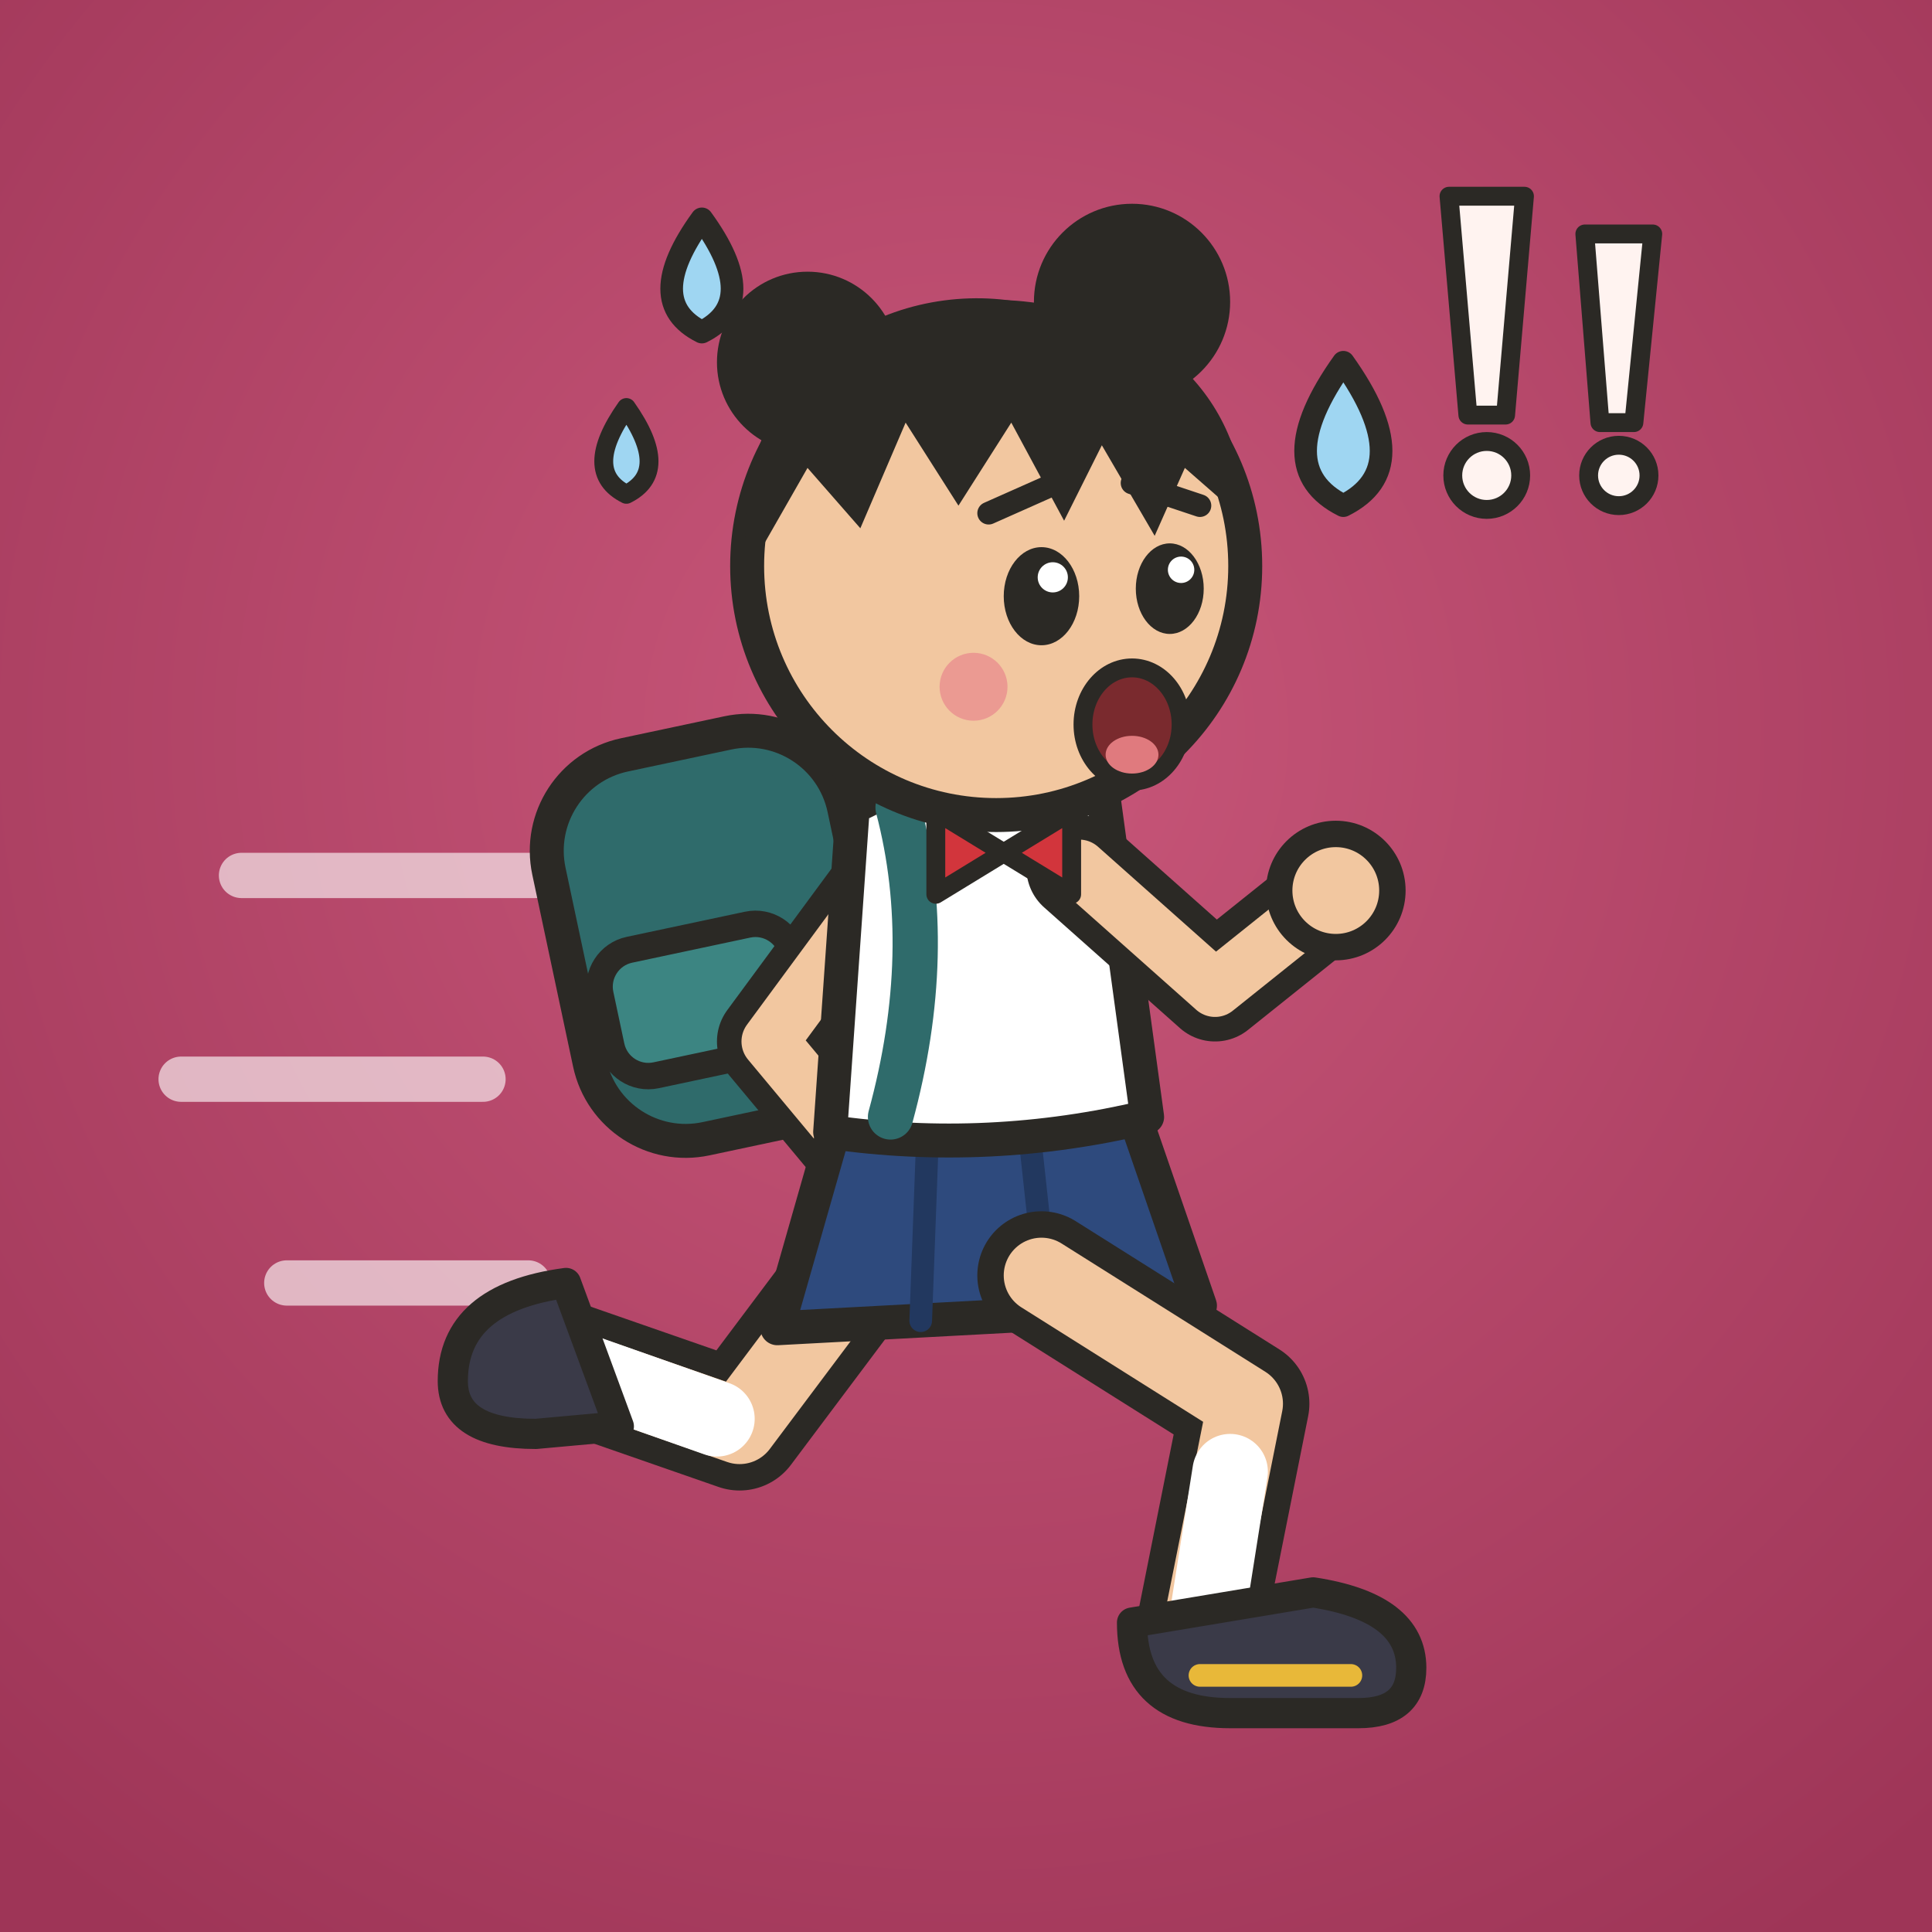
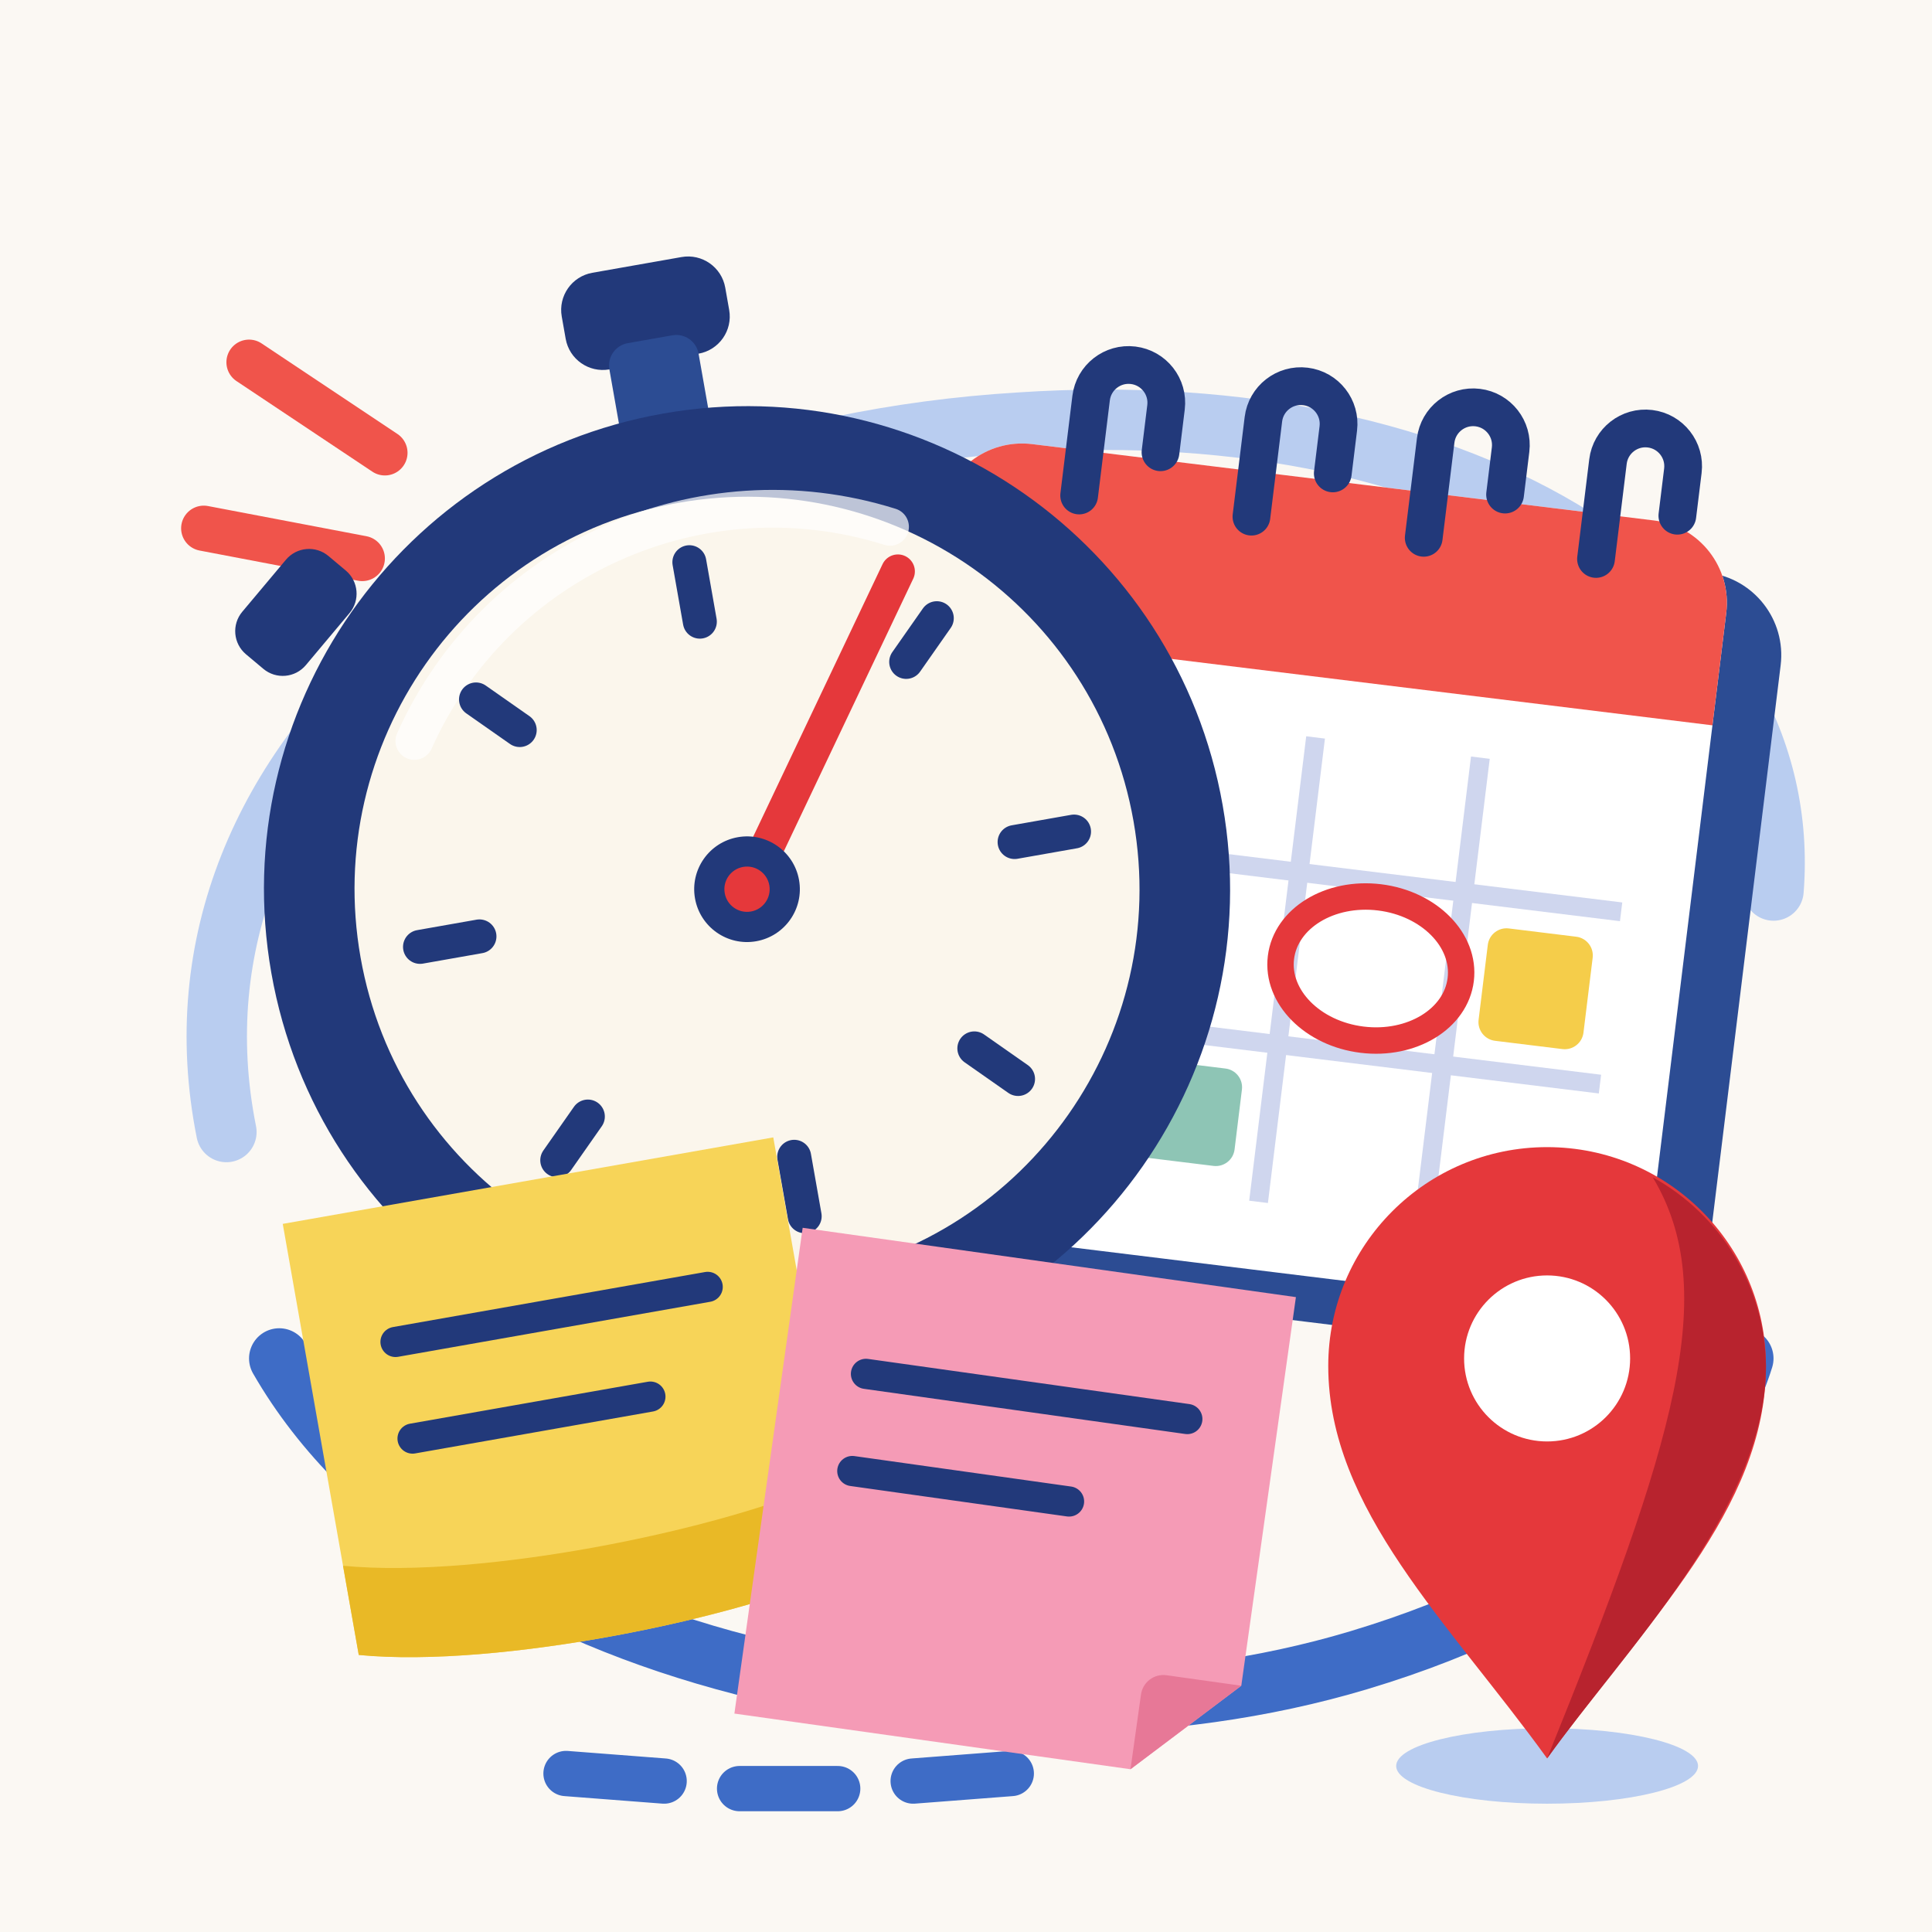
- <svg xmlns="http://www.w3.org/2000/svg" viewBox="0 0 512 512">
-   <defs>
-     <radialGradient id="bg" cx="50%" cy="38%" r="75%">
-       <stop offset="0" stop-color="#C9577A" />
-       <stop offset="1" stop-color="#9E3557" />
-     </radialGradient>
-   </defs>
-   <rect width="512" height="512" fill="url(#bg)" />
-   <g stroke-linecap="round" stroke-linejoin="round">
-     <g stroke="#F2DDE3" stroke-width="12" opacity=".75">
-       <path d="M64 232 H142" />
-       <path d="M48 286 H128" />
-       <path d="M76 340 H140" />
+ <svg xmlns="http://www.w3.org/2000/svg" viewBox="0 0 512 512" width="512" height="512">
+   <rect width="512" height="512" fill="#FBF8F3" />
+   <path d="M60 300 C40 200 140 120 270 112 C390 104 476 160 470 236" fill="none" stroke="#B9CDF0" stroke-width="16" stroke-linecap="round" />
+   <path d="M74 360 C120 440 260 470 360 440 C420 422 452 392 462 360" fill="none" stroke="#3E6CC6" stroke-width="16" stroke-linecap="round" />
+   <path d="M150 470 l26 2 M196 474 l26 0 M242 472 l26 -2" stroke="#3E6CC6" stroke-width="12" stroke-linecap="round" />
+   <path d="M66 96 L102 120 M54 140 L96 148" stroke="#F0544B" stroke-width="12" stroke-linecap="round" />
+   <g transform="rotate(7 350 250)">
+     <rect x="252" y="140" width="210" height="210" rx="22" fill="#2C4C93" />
+     <rect x="236" y="128" width="210" height="210" rx="22" fill="#FFFFFF" />
+     <path d="M236 150 a22 22 0 0 1 22 -22 h166 a22 22 0 0 1 22 22 v30 h-210 z" fill="#F0544B" />
+     <g fill="none" stroke="#22397A" stroke-width="10" stroke-linecap="round">
+       <path d="M272 140 v-26 a10 10 0 0 1 20 0 v12" />
+       <path d="M318 140 v-26 a10 10 0 0 1 20 0 v12" />
+       <path d="M364 140 v-26 a10 10 0 0 1 20 0 v12" />
+       <path d="M410 140 v-26 a10 10 0 0 1 20 0 v12" />
    </g>
-     <path d="M232 330 L196 378 L150 362" fill="none" stroke="#2B2925" stroke-width="34" />
-     <path d="M232 330 L196 378 L150 362" fill="none" stroke="#F2C7A0" stroke-width="20" />
-     <path d="M190 376 L156 364" fill="none" stroke="#FFFFFF" stroke-width="20" />
-     <path d="M150 340 q-30 4 -30 26 q0 14 22 14 l22 -2 z" fill="#3a3a48" stroke="#2B2925" stroke-width="8" />
-     <rect x="150" y="196" width="80" height="104" rx="26" fill="#2F6B6B" stroke="#2B2925" stroke-width="9" transform="rotate(-12 190 248)" />
-     <rect x="160" y="248" width="52" height="34" rx="10" fill="#3C8582" stroke="#2B2925" stroke-width="7" transform="rotate(-12 186 265)" />
-     <path d="M232 238 L204 276 L224 300" fill="none" stroke="#2B2925" stroke-width="28" />
-     <path d="M232 238 L204 276 L224 300" fill="none" stroke="#F2C7A0" stroke-width="15" />
-     <path d="M222 296 L298 288 L318 346 L206 352 Z" fill="#2E4A7D" stroke="#2B2925" stroke-width="9" />
-     <path d="M246 296 L244 350 M272 293 L278 348" stroke="#22385F" stroke-width="6" />
-     <path d="M276 338 L330 372 L318 432" fill="none" stroke="#2B2925" stroke-width="34" />
-     <path d="M276 338 L330 372 L318 432" fill="none" stroke="#F2C7A0" stroke-width="20" />
-     <path d="M326 390 L320 428" fill="none" stroke="#FFFFFF" stroke-width="20" />
-     <path d="M300 430 q0 24 26 24 h34 q14 0 14 -12 q0 -16 -26 -20 z" fill="#3a3a48" stroke="#2B2925" stroke-width="8" />
-     <path d="M318 444 h40" stroke="#E8B839" stroke-width="6" />
-     <path d="M226 214 Q260 196 292 208 L304 296 Q262 306 220 300 Z" fill="#FFFFFF" stroke="#2B2925" stroke-width="9" />
-     <path d="M238 214 Q248 252 236 296" fill="none" stroke="#2F6B6B" stroke-width="12" />
-     <path d="M286 230 L322 262 L352 238" fill="none" stroke="#2B2925" stroke-width="28" />
-     <path d="M286 230 L322 262 L352 238" fill="none" stroke="#F2C7A0" stroke-width="15" />
-     <circle cx="354" cy="236" r="15" fill="#F2C7A0" stroke="#2B2925" stroke-width="7" />
-     <circle cx="214" cy="96" r="24" fill="#2B2925" />
-     <circle cx="300" cy="80" r="26" fill="#2B2925" />
-     <path d="M232 104 l10 10 M286 98 l-6 14" stroke="#D2353C" stroke-width="10" />
-     <circle cx="264" cy="150" r="66" fill="#F2C7A0" stroke="#2B2925" stroke-width="9" />
-     <path d="M198 152 C192 96 236 74 270 80 C304 82 330 104 330 138 L314 124 L306 142 L292 118 L282 138 L268 112 L254 134 L240 112 L228 140 L214 124 Z" fill="#2B2925" />
-     <path d="M262 136 l18 -8 M300 128 l18 6" stroke="#2B2925" stroke-width="6" />
-     <ellipse cx="276" cy="158" rx="10" ry="13" fill="#2B2925" />
-     <ellipse cx="310" cy="156" rx="9" ry="12" fill="#2B2925" />
-     <circle cx="279" cy="153" r="4" fill="#FFFFFF" />
-     <circle cx="313" cy="151" r="3.5" fill="#FFFFFF" />
-     <ellipse cx="300" cy="192" rx="13" ry="15" fill="#7A2A2E" stroke="#2B2925" stroke-width="5" />
-     <ellipse cx="300" cy="200" rx="7" ry="5" fill="#E07A7E" />
-     <circle cx="258" cy="182" r="9" fill="#EA8F8F" opacity=".8" />
-     <path d="M266 226 l-18 -11 v22 z M266 226 l18 -11 v22 z" fill="#D2353C" stroke="#2B2925" stroke-width="5" />
-     <path d="M356 96 q-20 28 0 38 q20 -10 0 -38 z" fill="#9FD6F2" stroke="#2B2925" stroke-width="6" />
-     <path d="M186 58 q-16 22 0 30 q16 -8 0 -30 z" fill="#9FD6F2" stroke="#2B2925" stroke-width="6" />
-     <path d="M166 108 q-12 17 0 23 q12 -6 0 -23 z" fill="#9FD6F2" stroke="#2B2925" stroke-width="5" />
+     <g stroke="#CFD6EE" stroke-width="5">
+       <path d="M254 232 H428 M254 278 H428" />
+       <path d="M298 196 V320 M342 196 V320 M386 196 V320" />
+     </g>
+     <rect x="262" y="202" width="28" height="22" rx="5" fill="#F59BB0" />
+     <rect x="394" y="240" width="28" height="30" rx="5" fill="#F5CD4A" />
+     <rect x="306" y="286" width="28" height="26" rx="5" fill="#8EC5B5" />
+     <ellipse cx="364" cy="255" rx="24" ry="19" fill="none" stroke="#E5383B" stroke-width="7" />
  </g>
-   <g fill="#FFF3F0" stroke="#2B2925" stroke-width="5" stroke-linejoin="round">
-     <path d="M384 52 l20 0 l-5 58 l-10 0 z" />
-     <circle cx="394" cy="126" r="9" />
-     <path d="M420 62 l18 0 l-5 50 l-9 0 z" />
-     <circle cx="429" cy="126" r="8" />
+   <g transform="rotate(-10 196 236)">
+     <rect x="176" y="68" width="44" height="26" rx="10" fill="#22397A" />
+     <rect x="186" y="88" width="24" height="28" rx="6" fill="#2C4C93" />
+     <rect x="76" y="132" width="34" height="22" rx="8" fill="#22397A" transform="rotate(-40 93 143)" />
+     <circle cx="198" cy="236" r="128" fill="#22397A" />
+     <circle cx="198" cy="236" r="104" fill="#FBF6EC" />
+     <path d="M118 182 A104 104 0 0 1 252 148" fill="none" stroke="#FFFFFF" stroke-width="10" stroke-linecap="round" opacity=".7" />
+     <g stroke="#22397A" stroke-width="9" stroke-linecap="round">
+       <path d="M198 148 v16 M198 308 v16 M110 236 h16 M270 236 h16" />
+       <path d="M136 174 l10 10 M250 288 l10 10 M136 298 l10 -10 M250 184 l10 -10" />
+     </g>
+     <path d="M198 236 L252 160" stroke="#E5383B" stroke-width="9" stroke-linecap="round" />
+     <circle cx="198" cy="236" r="14" fill="#22397A" />
+     <circle cx="198" cy="236" r="6" fill="#E5383B" />
  </g>
+   <g transform="rotate(-10 150 370)">
+     <path d="M84 312 h132 v116 c-30 8 -96 10 -132 0 z" fill="#F7D458" />
+     <path d="M84 404 c36 10 102 8 132 0 v24 c-30 8 -96 10 -132 0 z" fill="#E9B926" />
+     <g stroke="#22397A" stroke-width="8" stroke-linecap="round">
+       <path d="M108 348 h84 M108 374 h64" />
+     </g>
+   </g>
+   <g transform="rotate(8 270 392)">
+     <path d="M204 334 h132 v104 l-26 26 h-106 z" fill="#F59BB6" />
+     <path d="M336 438 l-26 26 v-20 a6 6 0 0 1 6 -6 z" fill="#E77897" />
+     <g stroke="#22397A" stroke-width="8" stroke-linecap="round">
+       <path d="M226 370 h86 M226 396 h58" />
+     </g>
+   </g>
+   <ellipse cx="410" cy="468" rx="40" ry="10" fill="#B9CDF0" />
+   <path d="M410 466 C384 430 352 400 352 362 a58 58 0 0 1 116 0 c0 38 -32 68 -58 104 z" fill="#E5383B" />
+   <path d="M410 466 C430 438 468 400 468 362 a58 58 0 0 0 -30 -50 c18 30 6 70 -28 154 z" fill="#B8232E" />
+   <circle cx="410" cy="360" r="22" fill="#FFFFFF" />
</svg>
